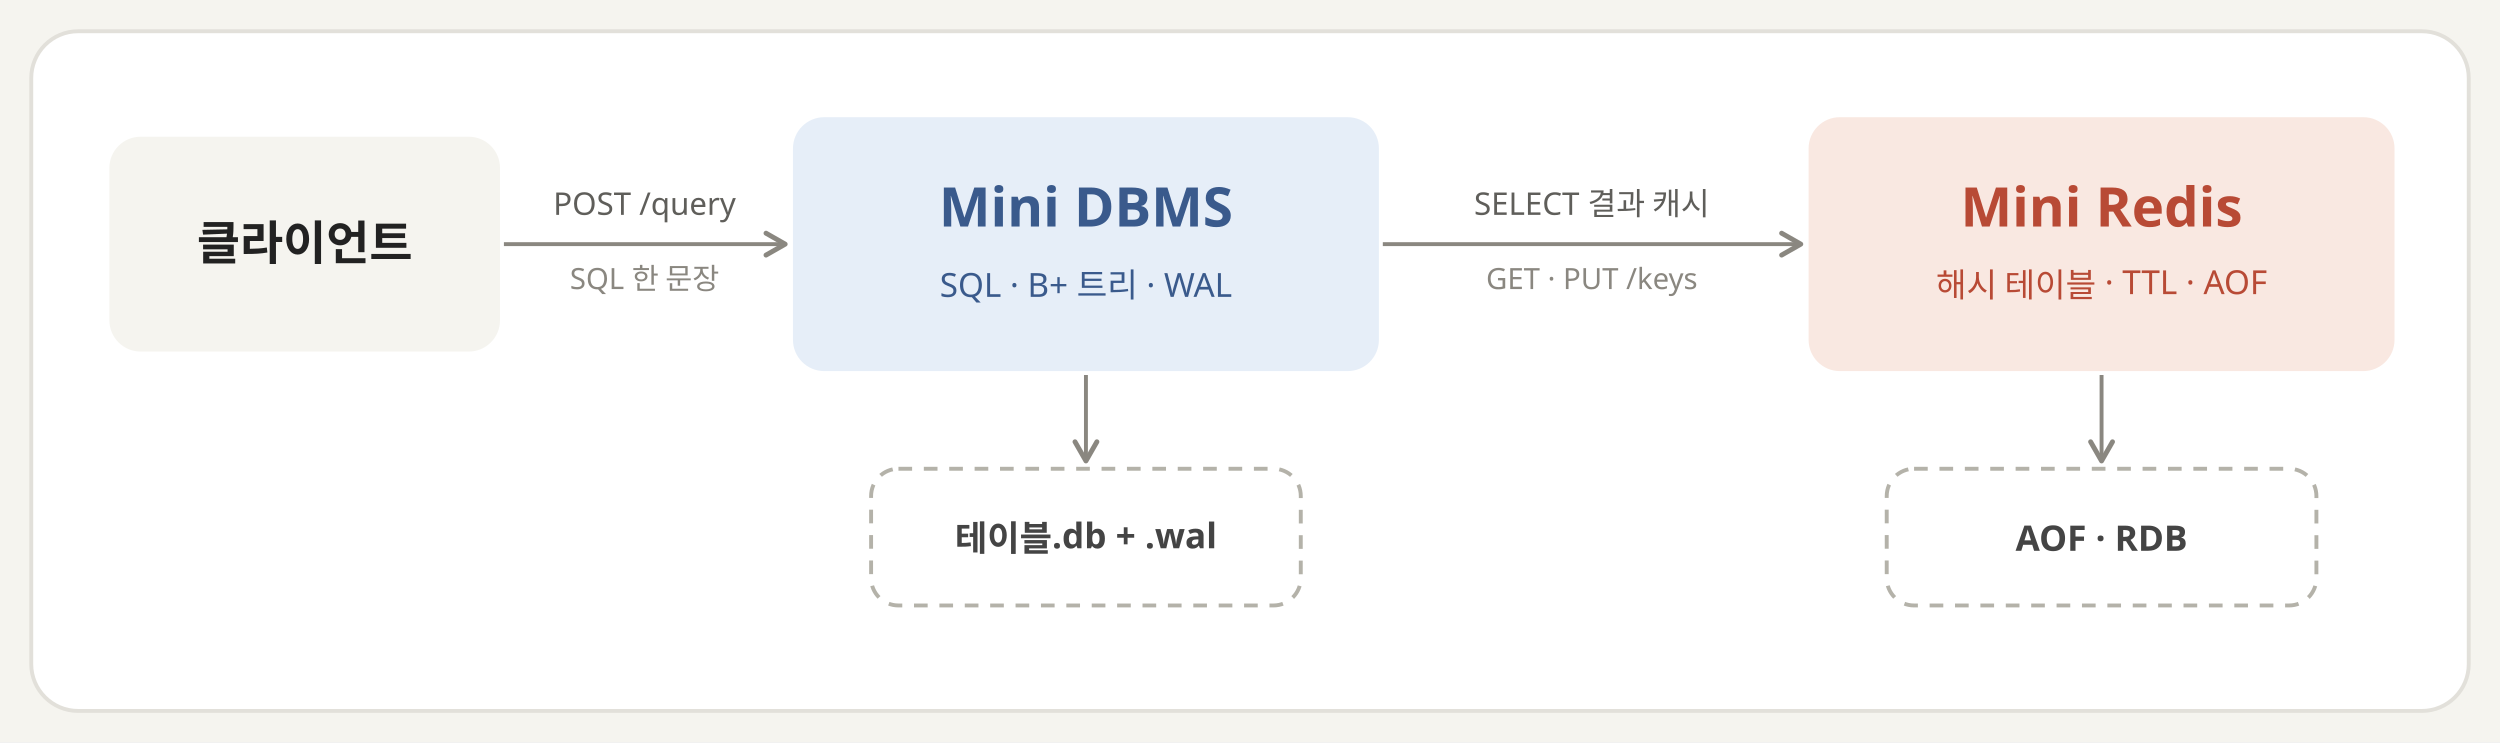
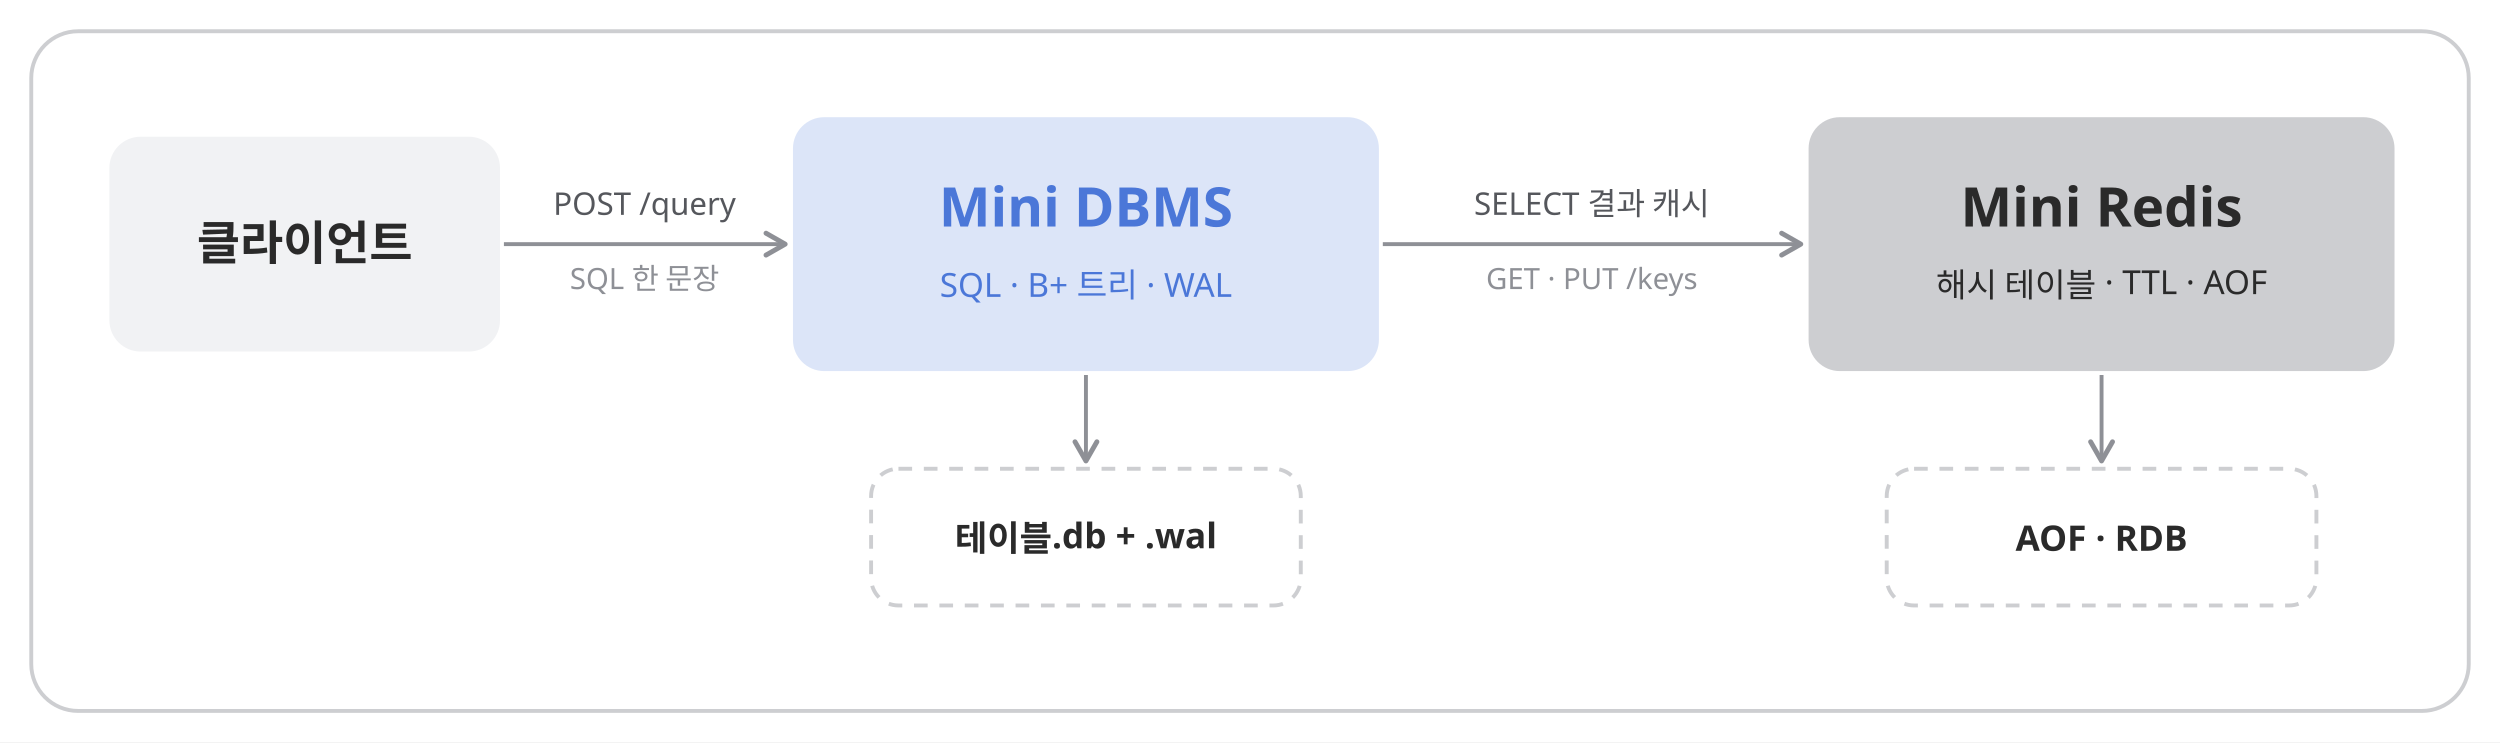
<svg xmlns="http://www.w3.org/2000/svg" width="1280" height="380" viewBox="0 0 1280 380" font-family="'Apple SD Gothic Neo','Pretendard','Noto Sans KR','Malgun Gothic',sans-serif">
  <defs>
    <marker id="a" viewBox="0 0 10 10" refX="8" refY="5" markerWidth="7" markerHeight="7" orient="auto-start-reverse">
-       <path d="M1 1L8 5L1 9" fill="none" stroke="#8a8780" stroke-width="1.8" stroke-linecap="round" stroke-linejoin="round" />
+       <path d="M1 1L8 5L1 9" fill="none" stroke="#8E9096" stroke-width="1.8" stroke-linecap="round" stroke-linejoin="round" />
    </marker>
  </defs>
-   <rect width="1280" height="380" fill="#f5f4ef" />
-   <rect x="16" y="16" width="1248" height="348" rx="24" fill="#ffffff" stroke="#e2e0da" stroke-width="2" />
-   <rect x="56" y="70" width="200" height="110" rx="16" fill="#f5f4ef" />
-   <text x="156" y="133" text-anchor="middle" font-size="24" font-weight="700" fill="#222">클라이언트</text>
-   <line x1="258" y1="125" x2="402" y2="125" stroke="#8a8780" stroke-width="2" marker-end="url(#a)" />
-   <text x="330" y="110" text-anchor="middle" font-size="16" fill="#5f5e5a">POST /query</text>
-   <text x="330" y="148" text-anchor="middle" font-size="15" fill="#8a8780">SQL 한 문장</text>
-   <rect x="406" y="60" width="300" height="130" rx="16" fill="#e6eef8" />
-   <text x="556" y="116" text-anchor="middle" font-size="28" font-weight="700" fill="#3a5a8c">Mini DBMS</text>
-   <text x="556" y="152" text-anchor="middle" font-size="17" fill="#3a5a8c">SQL · B+ 트리 · WAL</text>
-   <line x1="708" y1="125" x2="922" y2="125" stroke="#8a8780" stroke-width="2" marker-end="url(#a)" />
-   <text x="815" y="110" text-anchor="middle" font-size="16" fill="#5f5e5a">SELECT 결과 캐시</text>
-   <text x="815" y="148" text-anchor="middle" font-size="15" fill="#8a8780">GET · PUT /keys</text>
-   <rect x="926" y="60" width="300" height="130" rx="16" fill="#f9e8e1" />
-   <text x="1076" y="116" text-anchor="middle" font-size="28" font-weight="700" fill="#b84a35">Mini Redis</text>
-   <text x="1076" y="152" text-anchor="middle" font-size="17" fill="#b84a35">해시 테이블 · TTL · AOF</text>
-   <line x1="556" y1="192" x2="556" y2="236" stroke="#8a8780" stroke-width="2" marker-end="url(#a)" />
-   <line x1="1076" y1="192" x2="1076" y2="236" stroke="#8a8780" stroke-width="2" marker-end="url(#a)" />
-   <rect x="446" y="240" width="220" height="70" rx="14" fill="none" stroke="#b4b2a9" stroke-width="2" stroke-dasharray="7 6" />
-   <text x="556" y="282" text-anchor="middle" font-size="18" font-weight="700" fill="#444">테이블.db + .wal</text>
-   <rect x="966" y="240" width="220" height="70" rx="14" fill="none" stroke="#b4b2a9" stroke-width="2" stroke-dasharray="7 6" />
-   <text x="1076" y="282" text-anchor="middle" font-size="18" font-weight="700" fill="#444">AOF · RDB</text>
+   <rect width="1280" height="380" fill="#FFFFFF" />
+   <rect x="16" y="16" width="1248" height="348" rx="24" fill="#ffffff" stroke="#CDCED1" stroke-width="2" />
+   <rect x="56" y="70" width="200" height="110" rx="16" fill="#F1F2F4" />
+   <text x="156" y="133" text-anchor="middle" font-size="24" font-weight="700" fill="#2A2A2A">클라이언트</text>
+   <line x1="258" y1="125" x2="402" y2="125" stroke="#8E9096" stroke-width="2" marker-end="url(#a)" />
+   <text x="330" y="110" text-anchor="middle" font-size="16" fill="#55575C">POST /query</text>
+   <text x="330" y="148" text-anchor="middle" font-size="15" fill="#8E9096">SQL 한 문장</text>
+   <rect x="406" y="60" width="300" height="130" rx="16" fill="#DCE5F8" />
+   <text x="556" y="116" text-anchor="middle" font-size="28" font-weight="700" fill="#4B77D8">Mini DBMS</text>
+   <text x="556" y="152" text-anchor="middle" font-size="17" fill="#4B77D8">SQL · B+ 트리 · WAL</text>
+   <line x1="708" y1="125" x2="922" y2="125" stroke="#8E9096" stroke-width="2" marker-end="url(#a)" />
+   <text x="815" y="110" text-anchor="middle" font-size="16" fill="#55575C">SELECT 결과 캐시</text>
+   <text x="815" y="148" text-anchor="middle" font-size="15" fill="#8E9096">GET · PUT /keys</text>
+   <rect x="926" y="60" width="300" height="130" rx="16" fill="#CDCED1" />
+   <text x="1076" y="116" text-anchor="middle" font-size="28" font-weight="700" fill="#2A2A2A">Mini Redis</text>
+   <text x="1076" y="152" text-anchor="middle" font-size="17" fill="#2A2A2A">해시 테이블 · TTL · AOF</text>
+   <line x1="556" y1="192" x2="556" y2="236" stroke="#8E9096" stroke-width="2" marker-end="url(#a)" />
+   <line x1="1076" y1="192" x2="1076" y2="236" stroke="#8E9096" stroke-width="2" marker-end="url(#a)" />
+   <rect x="446" y="240" width="220" height="70" rx="14" fill="none" stroke="#CDCED1" stroke-width="2" stroke-dasharray="7 6" />
+   <text x="556" y="282" text-anchor="middle" font-size="18" font-weight="700" fill="#2A2A2A">테이블.db + .wal</text>
+   <rect x="966" y="240" width="220" height="70" rx="14" fill="none" stroke="#CDCED1" stroke-width="2" stroke-dasharray="7 6" />
+   <text x="1076" y="282" text-anchor="middle" font-size="18" font-weight="700" fill="#2A2A2A">AOF · RDB</text>
</svg>
